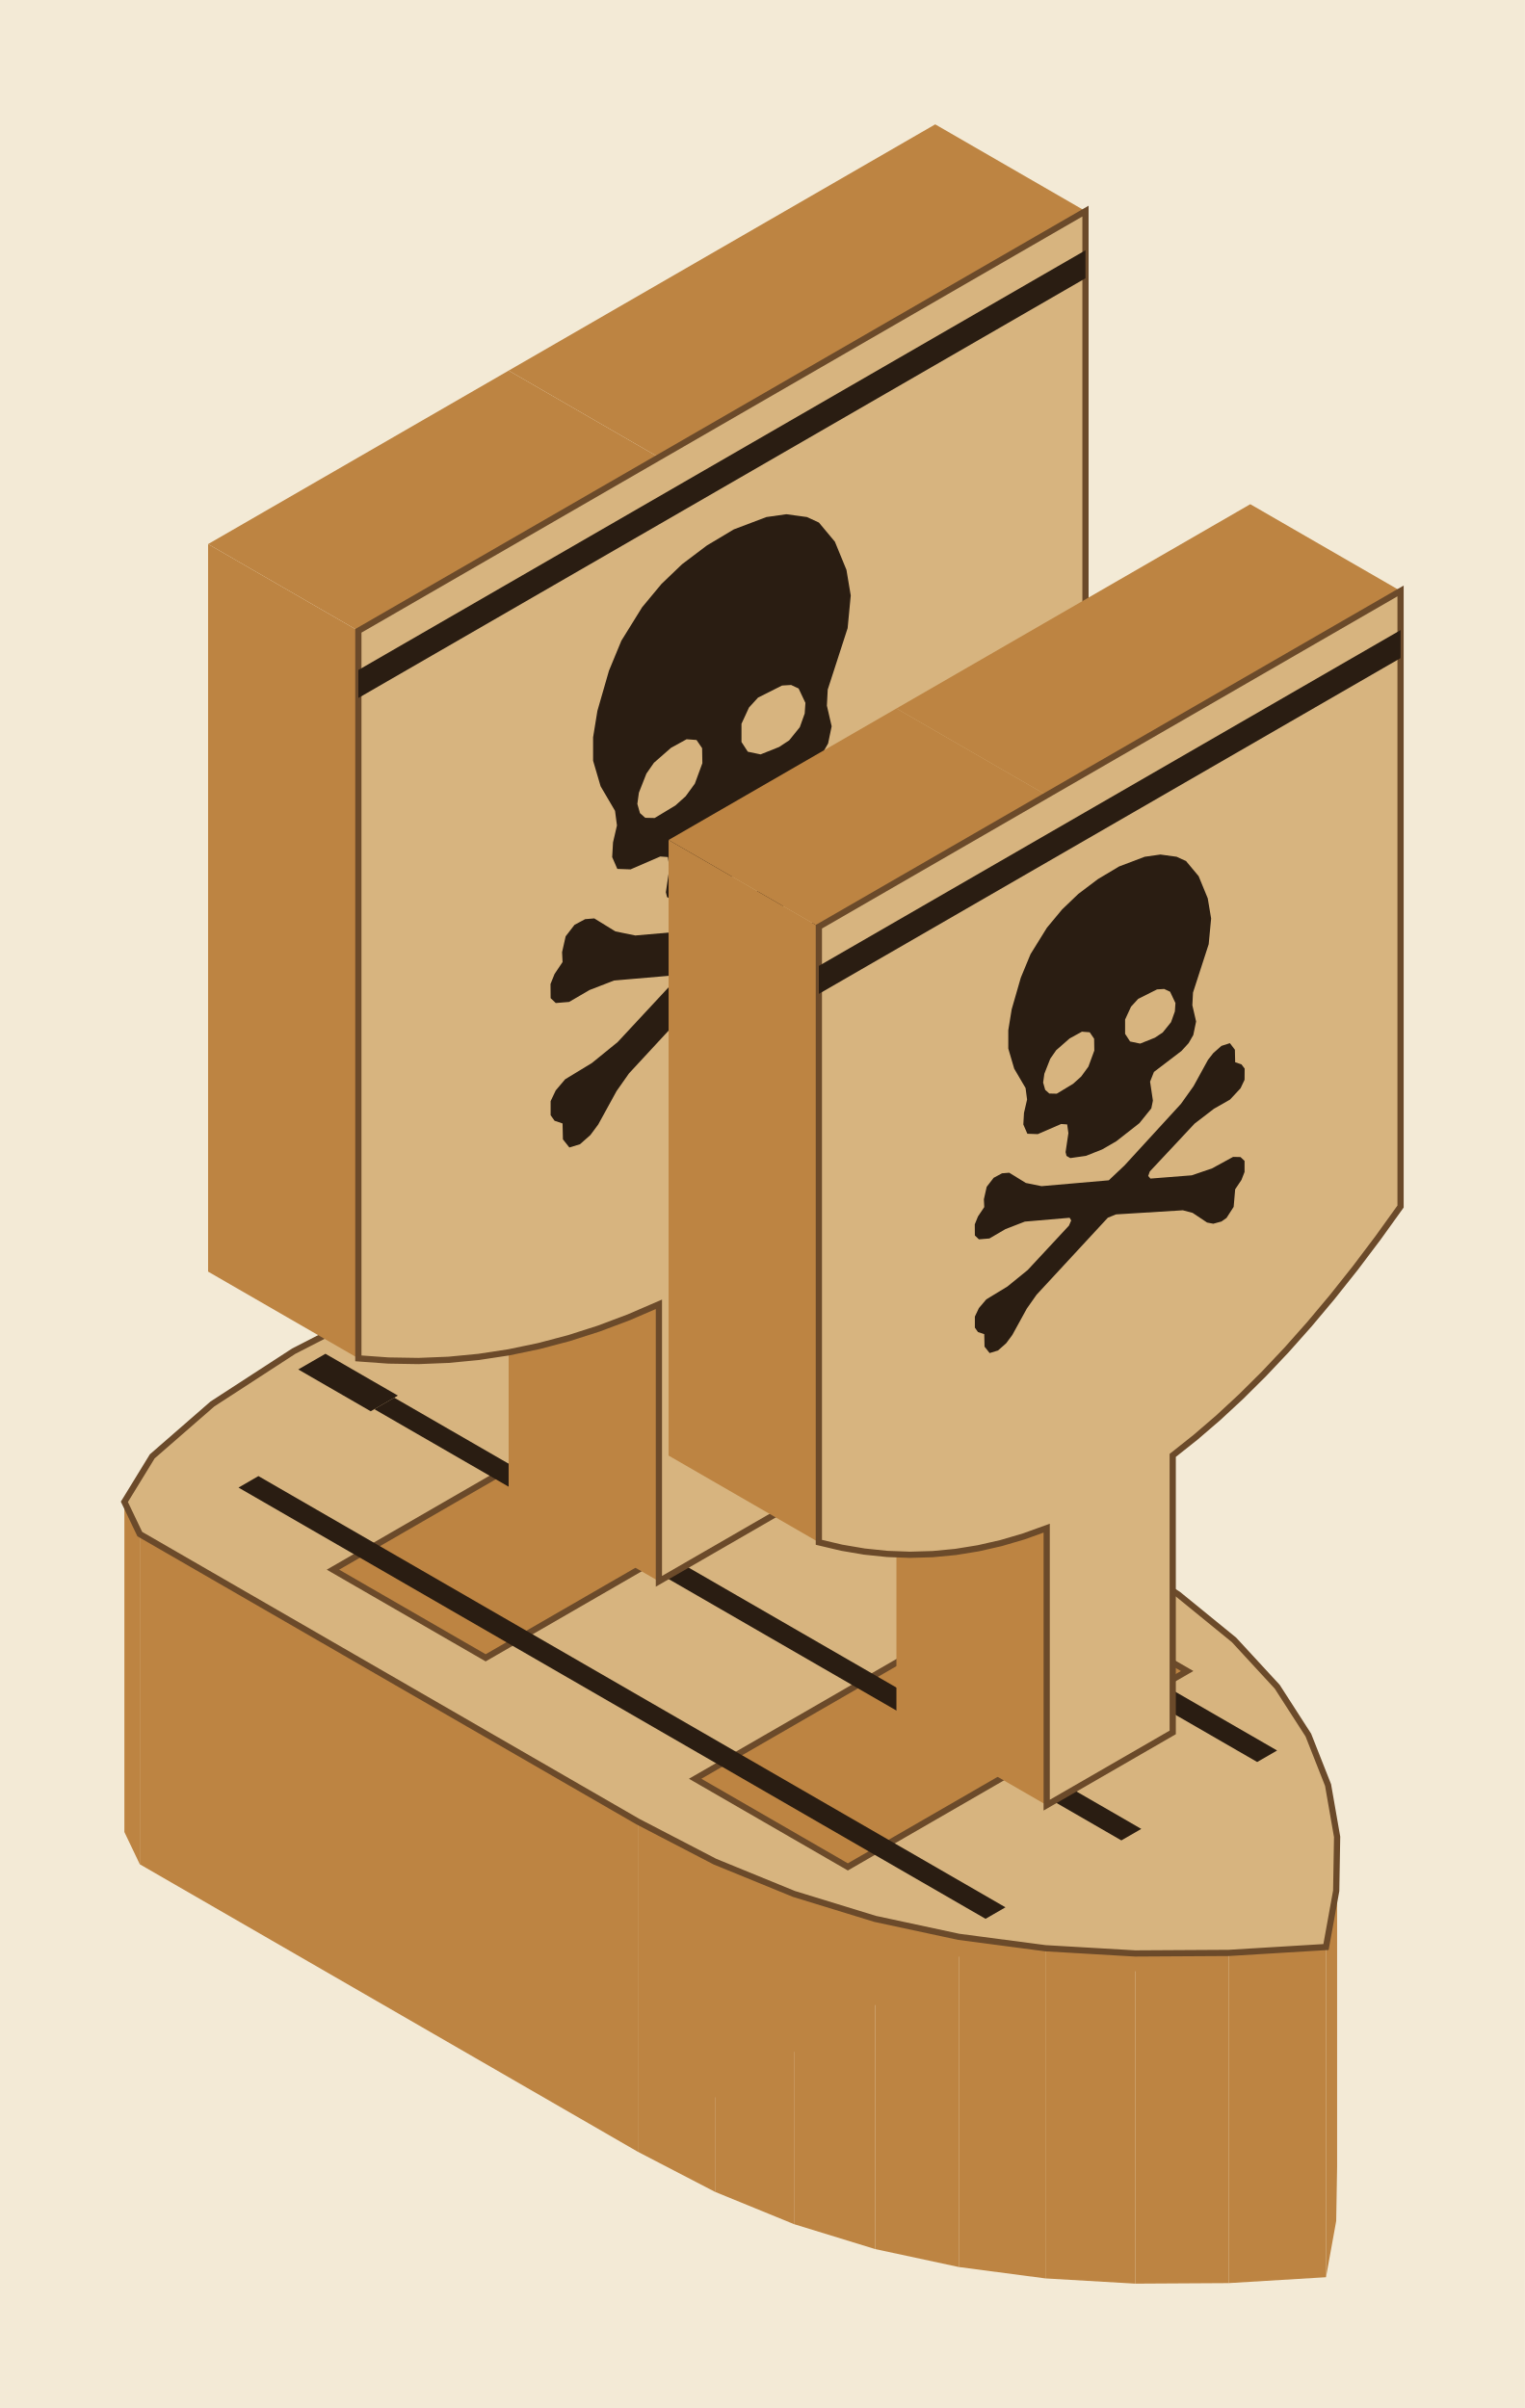
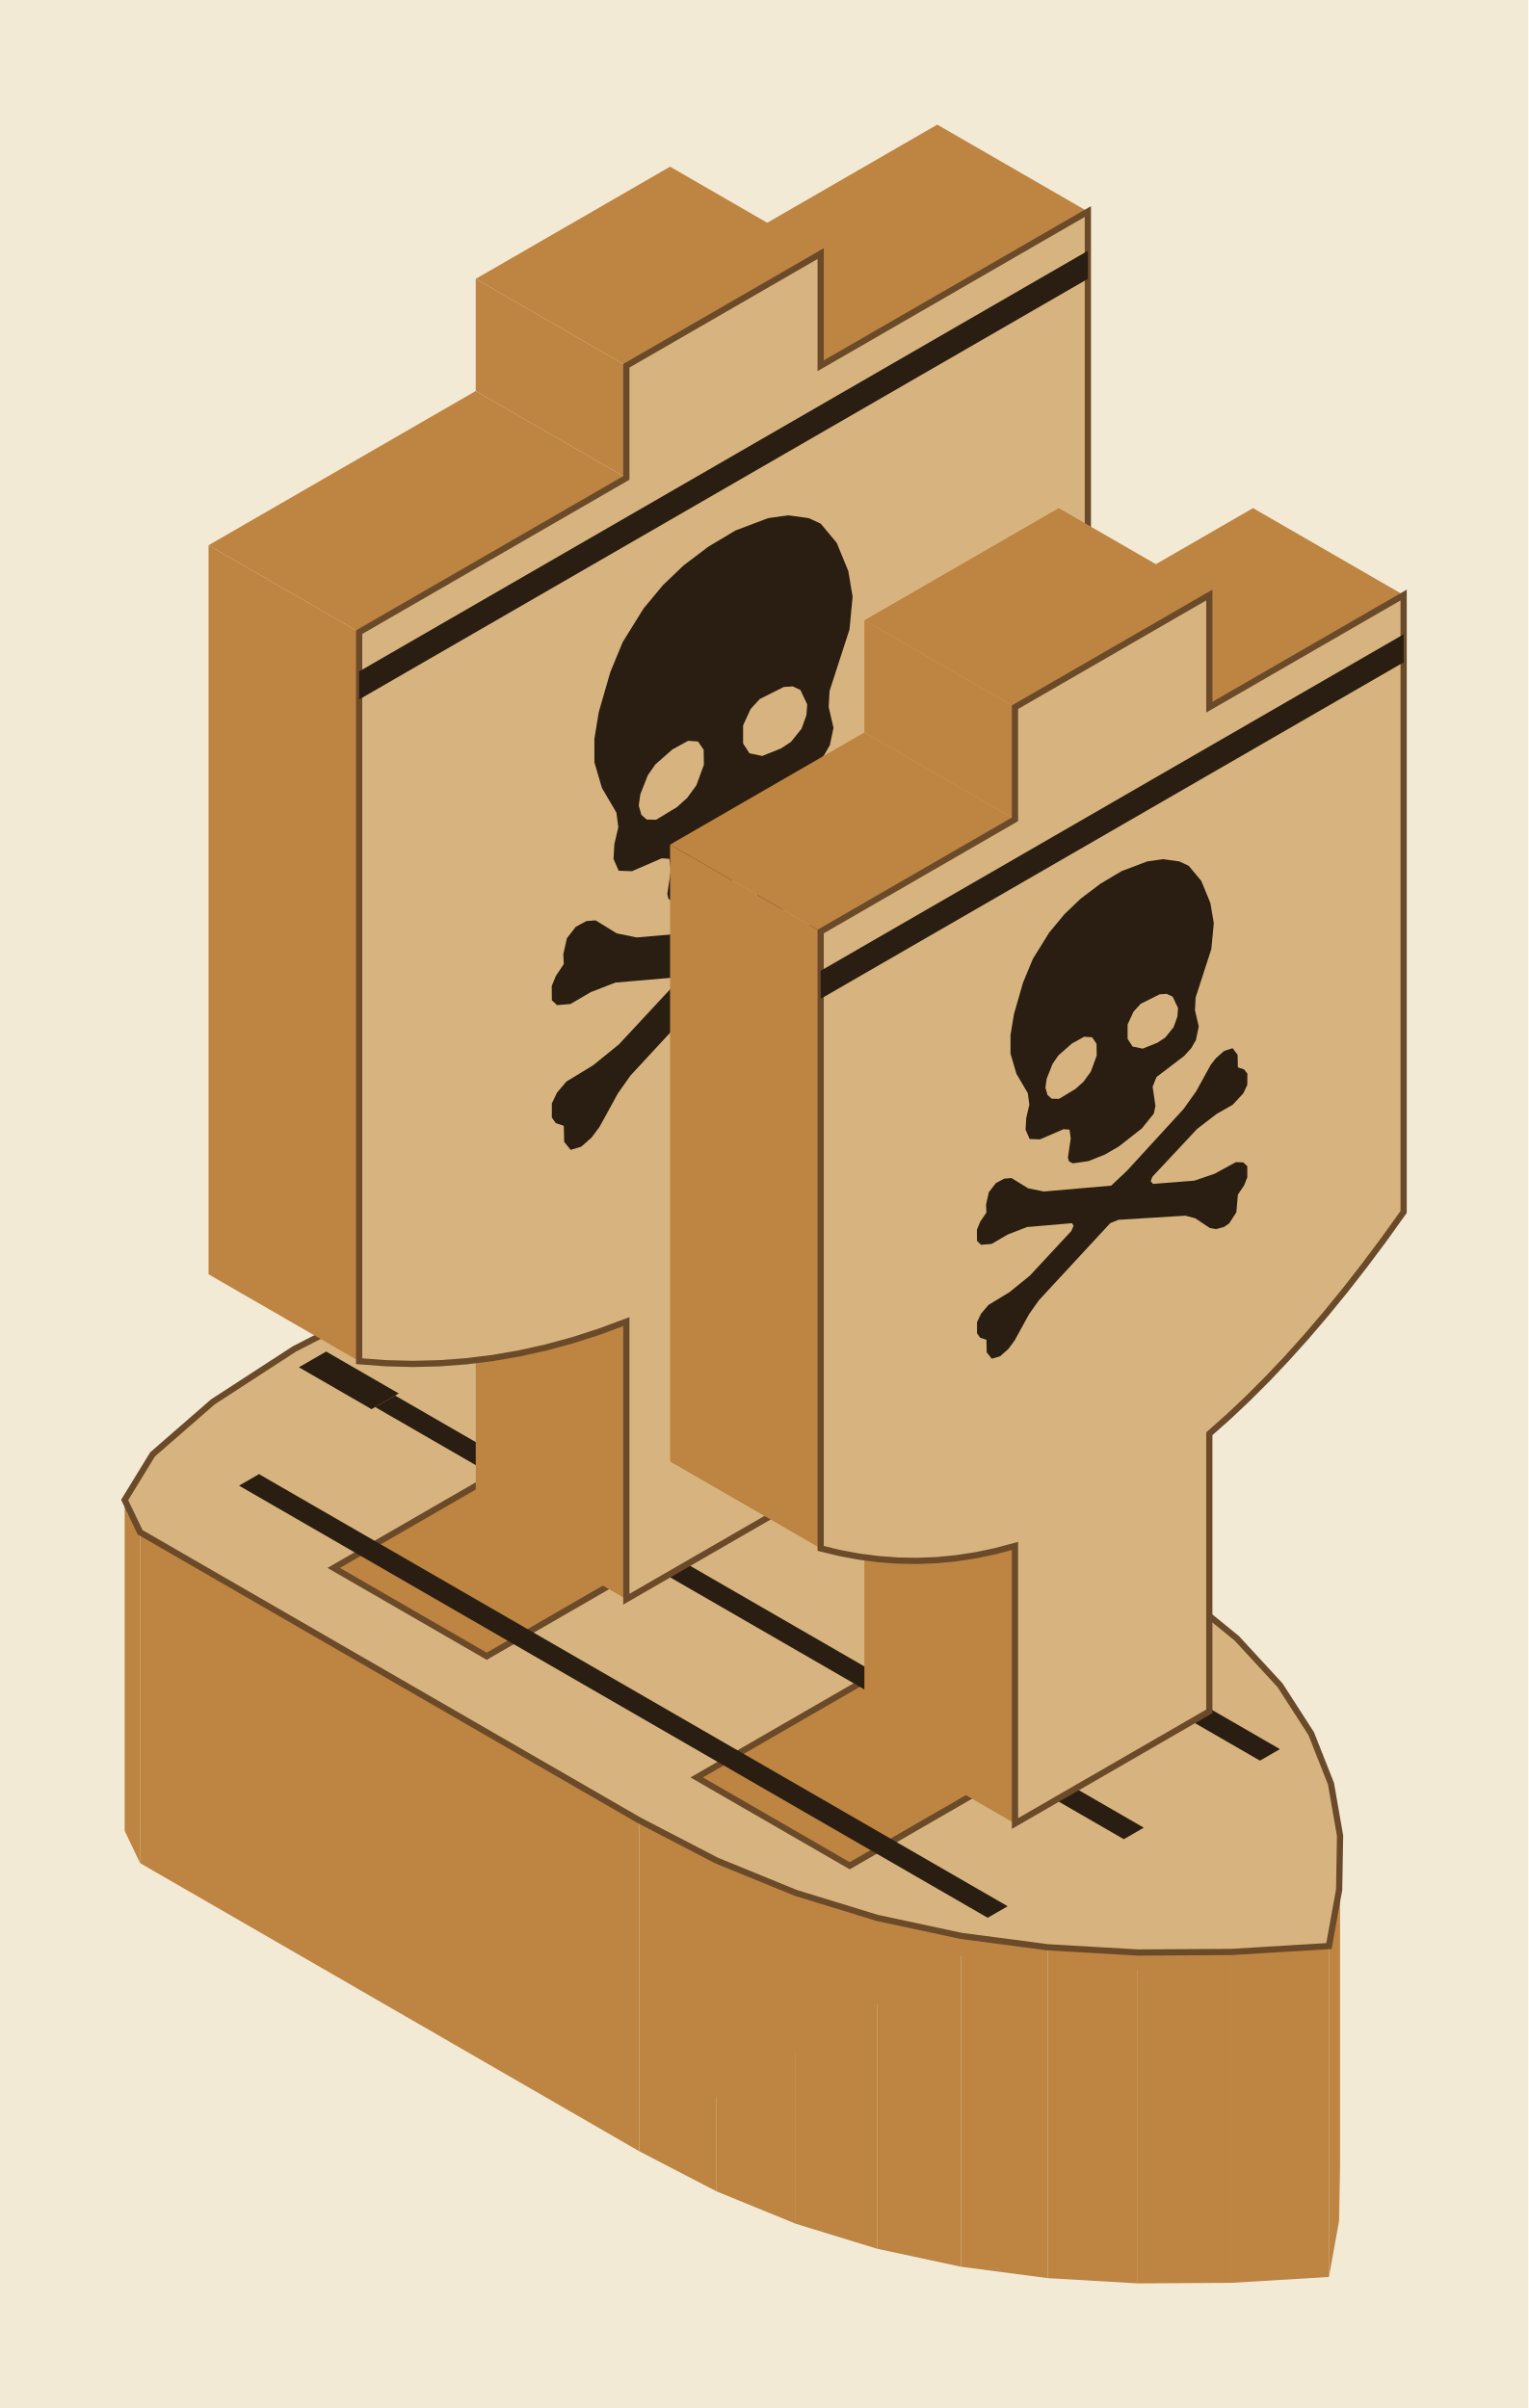
- <svg xmlns="http://www.w3.org/2000/svg" width="245.198" height="387.252" viewBox="0 0 245.198 387.252">
-   <rect width="245.198" height="387.252" fill="#f3ead6" />
-   <path d="M20 241.525L22.48 246.713L22.48 299.813L20 294.625Z" fill="hsl(32,48%,50%)" />
-   <path d="M22.48 246.713L102.558 292.946L102.558 346.046L22.48 299.813Z" fill="hsl(32,48%,50%)" />
-   <path d="M102.558 292.946L114.968 299.391L114.968 352.491L102.558 346.046Z" fill="hsl(32,48%,50%)" />
-   <path d="M114.968 299.391L127.668 304.585L127.668 357.685L114.968 352.491Z" fill="hsl(32,48%,50%)" />
-   <path d="M127.668 304.585L140.717 308.594L140.717 361.694L127.668 357.685Z" fill="hsl(32,48%,50%)" />
-   <path d="M140.717 308.594L154.171 311.481L154.171 364.581L140.717 361.694Z" fill="hsl(32,48%,50%)" />
-   <path d="M154.171 311.481L168.09 313.312L168.09 366.412L154.171 364.581Z" fill="hsl(32,48%,50%)" />
-   <path d="M168.09 313.312L182.531 314.152L182.531 367.252L168.09 366.412Z" fill="hsl(32,48%,50%)" />
-   <path d="M182.531 314.152L197.552 314.067L197.552 367.167L182.531 367.252Z" fill="hsl(32,48%,50%)" />
-   <path d="M197.552 314.067L213.211 313.12L213.211 366.22L197.552 367.167Z" fill="hsl(32,48%,50%)" />
-   <path d="M213.211 313.12L214.85 304.079L214.85 357.179L213.211 366.22Z" fill="hsl(32,48%,50%)" />
-   <path d="M214.85 304.079L214.999 295.407L214.999 348.507L214.85 357.179Z" fill="hsl(32,48%,50%)" />
-   <path d="M108.098 220.933L132.65 235.108L132.65 288.208L108.098 274.033Z" fill="hsl(32,48%,50%)" />
-   <path d="M53.538 252.433L108.098 220.933L108.098 274.033L53.538 305.533Z" fill="hsl(32,48%,50%)" />
-   <path d="M166.336 254.557L190.888 268.732L190.888 321.832L166.336 307.657Z" fill="hsl(32,48%,50%)" />
-   <path d="M111.777 286.057L166.336 254.557L166.336 307.657L111.777 339.157Z" fill="hsl(32,48%,50%)" />
-   <path d="M98.19 203.002L89.204 201.57L76.532 204.157L61.95 209.739L47.231 217.292L34.15 225.79L24.482 234.209L20 241.525L22.48 246.713L102.558 292.946L114.968 299.391L127.668 304.585L140.717 308.594L154.171 311.481L168.09 313.312L182.531 314.152L197.552 314.067L213.211 313.12L214.85 304.079L214.999 295.407L213.543 287.07L210.372 279.034L205.371 271.266L198.428 263.732L189.431 256.4L178.268 249.235L98.19 203.002ZM108.098 220.933L132.65 235.108L78.09 266.608L53.538 252.433ZM166.336 254.557L190.888 268.732L136.328 300.232L111.777 286.057Z" fill="hsl(36,52%,67%)" fill-rule="evenodd" stroke="#6b4a2a" stroke-width="1" />
-   <path d="M85.232 212.164L205.349 281.514L202.145 283.363L82.029 214.013Z" fill="#2a1d12" fill-rule="nonzero" />
-   <path d="M63.392 224.773L183.509 294.123L180.306 295.972L60.189 226.622Z" fill="#2a1d12" fill-rule="nonzero" />
-   <path d="M41.553 237.382L161.67 306.732L158.467 308.581L38.35 239.231Z" fill="#2a1d12" fill-rule="nonzero" />
-   <path d="M52.327 217.712L63.975 224.437L59.607 226.959L47.959 220.234Z" fill="#2a1d12" fill-rule="nonzero" />
+ <svg xmlns="http://www.w3.org/2000/svg" width="245.198" height="386.439" viewBox="0 0 245.198 386.439">
+   <rect width="245.198" height="386.439" fill="#f3ead6" />
+   <path d="M20 240.712L22.48 245.9L22.48 299L20 293.812Z" fill="hsl(32,48%,50%)" />
+   <path d="M22.48 245.9L102.558 292.133L102.558 345.233L22.48 299Z" fill="hsl(32,48%,50%)" />
+   <path d="M102.558 292.133L114.968 298.578L114.968 351.678L102.558 345.233Z" fill="hsl(32,48%,50%)" />
+   <path d="M114.968 298.578L127.668 303.772L127.668 356.872L114.968 351.678Z" fill="hsl(32,48%,50%)" />
+   <path d="M127.668 303.772L140.717 307.781L140.717 360.881L127.668 356.872Z" fill="hsl(32,48%,50%)" />
+   <path d="M140.717 307.781L154.171 310.668L154.171 363.768L140.717 360.881Z" fill="hsl(32,48%,50%)" />
+   <path d="M154.171 310.668L168.09 312.499L168.09 365.599L154.171 363.768Z" fill="hsl(32,48%,50%)" />
+   <path d="M168.09 312.499L182.531 313.339L182.531 366.439L168.09 365.599Z" fill="hsl(32,48%,50%)" />
+   <path d="M182.531 313.339L197.552 313.254L197.552 366.354L182.531 366.439Z" fill="hsl(32,48%,50%)" />
+   <path d="M197.552 313.254L213.211 312.307L213.211 365.407L197.552 366.354Z" fill="hsl(32,48%,50%)" />
+   <path d="M213.211 312.307L214.85 303.266L214.85 356.366L213.211 365.407Z" fill="hsl(32,48%,50%)" />
+   <path d="M214.85 303.266L214.999 294.594L214.999 347.694L214.85 356.366Z" fill="hsl(32,48%,50%)" />
+   <path d="M108.098 220.12L132.65 234.295L132.65 287.395L108.098 273.22Z" fill="hsl(32,48%,50%)" />
+   <path d="M53.538 251.62L108.098 220.12L108.098 273.22L53.538 304.72Z" fill="hsl(32,48%,50%)" />
+   <path d="M166.336 253.744L190.888 267.919L190.888 321.019L166.336 306.844Z" fill="hsl(32,48%,50%)" />
+   <path d="M111.777 285.244L166.336 253.744L166.336 306.844L111.777 338.344Z" fill="hsl(32,48%,50%)" />
+   <path d="M98.19 202.188L89.204 200.757L76.532 203.344L61.95 208.926L47.231 216.479L34.15 224.977L24.482 233.396L20 240.712L22.48 245.9L102.558 292.133L114.968 298.578L127.668 303.772L140.717 307.781L154.171 310.668L168.09 312.499L182.531 313.339L197.552 313.254L213.211 312.307L214.85 303.266L214.999 294.594L213.543 286.257L210.372 278.221L205.371 270.453L198.428 262.919L189.431 255.587L178.268 248.421L98.19 202.188ZM108.098 220.12L132.65 234.295L78.09 265.795L53.538 251.62ZM166.336 253.744L190.888 267.919L136.328 299.419L111.777 285.244Z" fill="hsl(36,52%,67%)" fill-rule="evenodd" stroke="#6b4a2a" stroke-width="1" />
+   <path d="M85.232 211.351L205.349 280.7L202.145 282.55L82.029 213.2Z" fill="#2a1d12" fill-rule="nonzero" />
+   <path d="M63.392 223.96L183.509 293.309L180.306 295.159L60.189 225.809Z" fill="#2a1d12" fill-rule="nonzero" />
+   <path d="M41.553 236.569L161.67 305.918L158.467 307.768L38.35 238.418Z" fill="#2a1d12" fill-rule="nonzero" />
+   <path d="M52.327 216.899L63.975 223.624L59.607 226.146L47.959 219.421Z" fill="#2a1d12" fill-rule="nonzero" />
+   <path d="M100.491 76.7L57.622 101.45L33.46 87.5L76.328 62.75Z" fill="hsl(32,48%,50%)" />
  <path d="M57.622 101.45L57.622 218.45L33.46 204.5L33.46 87.5Z" fill="hsl(32,48%,50%)" />
-   <path d="M105.947 209.755L105.947 254.305L81.784 240.355L81.784 195.805Z" fill="hsl(32,48%,50%)" />
-   <path d="M174.536 33.95L105.947 73.55L81.784 59.6L150.374 20Z" fill="hsl(32,48%,50%)" />
-   <path d="M105.947 73.55L57.622 101.45L33.46 87.5L81.784 59.6Z" fill="hsl(32,48%,50%)" />
-   <path d="M57.622 101.45L57.622 218.45L62.455 218.798L67.287 218.876L72.12 218.683L76.952 218.219L81.784 217.485L86.617 216.48L91.449 215.205L96.282 213.659L101.114 211.842L105.947 209.755L105.947 254.305L126.212 242.605L126.212 198.055L131.044 194.562L135.876 190.799L140.709 186.765L145.541 182.46L150.374 177.885L155.206 173.039L160.038 167.923L164.871 162.536L169.703 156.878L174.536 150.95L174.536 33.95L105.947 73.55Z" fill="hsl(36,52%,67%)" fill-rule="evenodd" stroke="#6b4a2a" stroke-width="1" />
+   <path d="M100.491 212.092L100.491 256.642L76.328 242.692L76.328 198.142Z" fill="hsl(32,48%,50%)" />
+   <path d="M174.536 33.95L131.667 58.7L107.505 44.75L150.374 20Z" fill="hsl(32,48%,50%)" />
+   <path d="M131.667 40.7L100.491 58.7L76.328 44.75L107.505 26.75Z" fill="hsl(32,48%,50%)" />
+   <path d="M100.491 58.7L100.491 76.7L76.328 62.75L76.328 44.75Z" fill="hsl(32,48%,50%)" />
+   <path d="M100.491 76.7L57.622 101.45L57.622 218.45L61.909 218.773L66.196 218.882L70.483 218.779L74.77 218.462L79.056 217.933L83.343 217.191L87.63 216.235L91.917 215.067L96.204 213.686L100.491 212.092L100.491 256.642L131.667 238.642L131.667 194.092L135.954 190.736L140.241 187.167L144.528 183.385L148.815 179.391L153.102 175.183L157.388 170.762L161.675 166.129L165.962 161.282L170.249 156.223L174.536 150.95L174.536 33.95L131.667 58.7L131.667 40.7L100.491 58.7Z" fill="hsl(36,52%,67%)" fill-rule="evenodd" stroke="#6b4a2a" stroke-width="1" />
  <path d="M57.622 107.75L174.536 40.25L174.536 44.75L57.622 112.25Z" fill="#2a1d12" fill-rule="nonzero" />
  <path d="M113.662 87.724L117.997 85.133L123.233 83.151L126.436 82.697L129.754 83.151L131.672 84.036L134.242 87.115L136.102 91.644L136.793 95.763L136.294 101.012L133.091 110.9L132.957 113.48L133.724 116.802L133.149 119.571L132.19 121.232L130.732 122.826L125.113 127.112L124.326 129.094L124.902 132.969L124.576 134.553L122.14 137.576L117.422 141.274L114.545 142.935L111.227 144.253L108.024 144.707L107.256 144.264L107.065 143.489L107.64 139.613L107.391 137.83L106.163 137.742L101.388 139.813L99.259 139.735L98.434 137.842L98.568 135.483L99.201 132.748L98.894 130.4L96.573 126.447L95.365 122.339L95.365 118.574L96.056 114.322L97.916 107.866L99.911 103.038L103.248 97.657L106.355 93.914L109.673 90.736ZM107.889 120.268L105.147 122.671L103.938 124.41L102.73 127.477L102.481 129.282L102.903 130.766L103.747 131.519L105.262 131.552L108.599 129.537L110.248 128.053L111.725 126.026L112.934 122.738L112.895 120.324L111.994 119.006L110.402 118.884ZM121.89 112.185L120.433 113.779L119.224 116.404L119.224 119.327L120.241 120.888L122.293 121.32L125.285 120.124L126.896 119.061L128.603 116.946L129.39 114.743L129.505 113.037L128.411 110.723L127.203 110.158L125.745 110.247ZM92.373 148.738L94.08 147.819L95.557 147.697L98.952 149.79L102.155 150.443L115.887 149.247L119.09 146.224L130.636 133.623L133.206 130.013L136.16 124.631L137.234 123.258L138.903 121.785L140.629 121.232L141.645 122.571L141.703 125.129L142.988 125.561L143.64 126.425L143.621 128.717L142.796 130.456L140.648 132.759L137.368 134.63L133.417 137.664L124.269 147.442L123.943 148.361L124.403 148.893L132.842 148.228L136.985 146.811L141.281 144.463L142.796 144.497L143.621 145.283L143.621 147.542L142.988 149.17L141.703 151.085L141.396 154.673L139.938 156.932L138.903 157.663L137.234 158.117L135.968 157.873L133.015 155.902L131.02 155.371L117.364 156.212L115.695 156.888L101.138 172.623L99.144 175.458L96.19 180.839L94.924 182.544L93.255 184.017L91.548 184.538L90.513 183.231L90.455 180.673L89.17 180.241L88.537 179.344L88.537 177.085L89.362 175.347L90.877 173.564L95.173 170.951L99.316 167.584L107.755 158.504L108.215 157.441L107.889 156.899L98.741 157.685L94.79 159.213L91.51 161.129L89.362 161.306L88.537 160.52L88.518 158.25L89.17 156.633L90.455 154.717L90.378 153.123L90.954 150.576Z" fill="#2a1d12" fill-rule="nonzero" />
-   <path d="M131.667 149.035L131.667 248.035L107.505 234.085L107.505 135.085Z" fill="hsl(32,48%,50%)" />
-   <path d="M168.3 245.755L168.3 290.305L144.138 276.355L144.138 231.805Z" fill="hsl(32,48%,50%)" />
-   <path d="M225.198 95.035L168.3 127.885L144.138 113.935L201.036 81.085Z" fill="hsl(32,48%,50%)" />
-   <path d="M168.3 127.885L131.667 149.035L107.505 135.085L144.138 113.935Z" fill="hsl(32,48%,50%)" />
-   <path d="M131.667 149.035L131.667 248.035L135.331 248.9L138.994 249.523L142.657 249.902L146.321 250.039L149.984 249.932L153.647 249.583L157.31 248.99L160.974 248.155L164.637 247.077L168.3 245.755L168.3 290.305L188.565 278.605L188.565 234.055L192.229 231.147L195.892 227.995L199.555 224.6L203.218 220.963L206.882 217.082L210.545 212.959L214.208 208.592L217.872 203.983L221.535 199.13L225.198 194.035L225.198 95.035L168.3 127.885Z" fill="hsl(36,52%,67%)" fill-rule="evenodd" stroke="#6b4a2a" stroke-width="1" />
-   <path d="M131.667 155.335L225.198 101.335L225.198 105.835L131.667 159.835Z" fill="#2a1d12" fill-rule="nonzero" />
-   <path d="M176.53 141.383L179.943 139.343L184.065 137.782L186.586 137.425L189.198 137.782L190.708 138.48L192.731 140.903L194.196 144.469L194.74 147.711L194.347 151.843L191.825 159.628L191.72 161.659L192.324 164.274L191.871 166.454L191.116 167.761L189.968 169.017L185.544 172.39L184.925 173.95L185.378 177.002L185.122 178.248L183.204 180.628L179.49 183.539L177.225 184.847L174.613 185.884L172.091 186.242L171.487 185.893L171.336 185.283L171.789 182.232L171.593 180.828L170.627 180.759L166.867 182.389L165.191 182.328L164.542 180.837L164.648 178.98L165.146 176.827L164.904 174.979L163.077 171.867L162.126 168.633L162.126 165.669L162.67 162.322L164.134 157.239L165.705 153.439L168.332 149.202L170.778 146.256L173.39 143.754ZM171.986 167.003L169.827 168.894L168.875 170.263L167.924 172.678L167.728 174.099L168.06 175.267L168.724 175.86L169.917 175.886L172.544 174.299L173.843 173.131L175.005 171.536L175.957 168.947L175.926 167.046L175.217 166.009L173.964 165.913ZM183.008 160.639L181.86 161.894L180.909 163.96L180.909 166.262L181.709 167.491L183.325 167.831L185.68 166.889L186.949 166.053L188.292 164.388L188.911 162.653L189.002 161.31L188.141 159.489L187.19 159.044L186.043 159.114ZM159.771 189.415L161.115 188.691L162.277 188.596L164.95 190.243L167.471 190.757L178.282 189.816L180.803 187.436L189.893 177.516L191.916 174.674L194.241 170.437L195.087 169.356L196.4 168.197L197.759 167.761L198.56 168.816L198.605 170.83L199.616 171.17L200.13 171.85L200.115 173.654L199.465 175.023L197.774 176.836L195.192 178.309L192.082 180.698L184.88 188.395L184.623 189.119L184.986 189.537L191.629 189.014L194.891 187.898L198.273 186.05L199.465 186.076L200.115 186.695L200.115 188.473L199.616 189.755L198.605 191.263L198.363 194.087L197.216 195.866L196.4 196.441L195.087 196.798L194.09 196.607L191.765 195.055L190.195 194.637L179.444 195.299L178.131 195.831L166.671 208.218L165.101 210.45L162.775 214.686L161.779 216.029L160.465 217.188L159.122 217.598L158.306 216.569L158.261 214.556L157.249 214.216L156.751 213.509L156.751 211.731L157.4 210.363L158.593 208.959L161.975 206.902L165.237 204.252L171.88 197.104L172.242 196.267L171.986 195.84L164.784 196.458L161.673 197.661L159.091 199.17L157.4 199.309L156.751 198.69L156.736 196.903L157.249 195.63L158.261 194.122L158.2 192.867L158.653 190.862Z" fill="#2a1d12" fill-rule="nonzero" />
+   <path d="M162.844 131.492L131.667 149.492L107.505 135.542L138.682 117.542Z" fill="hsl(32,48%,50%)" />
+   <path d="M131.667 149.492L131.667 248.492L107.505 234.542L107.505 135.542Z" fill="hsl(32,48%,50%)" />
+   <path d="M162.844 248.092L162.844 292.642L138.682 278.692L138.682 234.142Z" fill="hsl(32,48%,50%)" />
+   <path d="M225.198 95.492L194.021 113.492L169.859 99.542L201.036 81.542Z" fill="hsl(32,48%,50%)" />
+   <path d="M194.021 95.492L162.844 113.492L138.682 99.542L169.859 81.542Z" fill="hsl(32,48%,50%)" />
+   <path d="M162.844 113.492L162.844 131.492L138.682 117.542L138.682 99.542Z" fill="hsl(32,48%,50%)" />
+   <path d="M162.844 131.492L131.667 149.492L131.667 248.492L134.785 249.244L137.903 249.82L141.021 250.22L144.138 250.444L147.256 250.492L150.374 250.364L153.491 250.06L156.609 249.58L159.727 248.924L162.844 248.092L162.844 292.642L194.021 274.642L194.021 230.092L197.139 227.324L200.257 224.38L203.374 221.26L206.492 217.964L209.61 214.492L212.727 210.844L215.845 207.02L218.963 203.02L222.081 198.844L225.198 194.492L225.198 95.492L194.021 113.492L194.021 95.492L162.844 113.492Z" fill="hsl(36,52%,67%)" fill-rule="evenodd" stroke="#6b4a2a" stroke-width="1" />
+   <path d="M131.667 155.792L225.198 101.792L225.198 106.292L131.667 160.292Z" fill="#2a1d12" fill-rule="nonzero" />
+   <path d="M176.53 141.84L179.943 139.8L184.065 138.24L186.586 137.882L189.198 138.24L190.708 138.937L192.731 141.361L194.196 144.926L194.74 148.169L194.347 152.301L191.825 160.085L191.72 162.117L192.324 164.732L191.871 166.911L191.116 168.219L189.968 169.474L185.544 172.847L184.925 174.408L185.378 177.459L185.122 178.705L183.204 181.085L179.49 183.997L177.225 185.304L174.613 186.342L172.091 186.699L171.487 186.351L171.336 185.74L171.789 182.689L171.593 181.286L170.627 181.216L166.867 182.846L165.191 182.785L164.542 181.295L164.648 179.438L165.146 177.285L164.904 175.437L163.077 172.324L162.126 169.09L162.126 166.126L162.67 162.779L164.134 157.697L165.705 153.896L168.332 149.66L170.778 146.713L173.39 144.211ZM171.986 167.46L169.827 169.352L168.875 170.72L167.924 173.135L167.728 174.556L168.06 175.724L168.724 176.317L169.917 176.343L172.544 174.757L173.843 173.588L175.005 171.993L175.957 169.404L175.926 167.504L175.217 166.466L173.964 166.371ZM183.008 161.097L181.86 162.352L180.909 164.418L180.909 166.719L181.709 167.948L183.325 168.288L185.68 167.347L186.949 166.51L188.292 164.845L188.911 163.11L189.002 161.768L188.141 159.946L187.19 159.501L186.043 159.571ZM159.771 189.872L161.115 189.149L162.277 189.053L164.95 190.7L167.471 191.215L178.282 190.273L180.803 187.893L189.893 177.973L191.916 175.131L194.241 170.895L195.087 169.814L196.4 168.654L197.759 168.219L198.56 169.273L198.605 171.287L199.616 171.627L200.13 172.307L200.115 174.111L199.465 175.48L197.774 177.293L195.192 178.767L192.082 181.155L184.88 188.852L184.623 189.576L184.986 189.994L191.629 189.471L194.891 188.356L198.273 186.507L199.465 186.534L200.115 187.153L200.115 188.931L199.616 190.212L198.605 191.72L198.363 194.545L197.216 196.323L196.4 196.898L195.087 197.256L194.09 197.064L191.765 195.512L190.195 195.094L179.444 195.756L178.131 196.288L166.671 208.675L165.101 210.907L162.775 215.144L161.779 216.486L160.465 217.646L159.122 218.055L158.306 217.027L158.261 215.013L157.249 214.673L156.751 213.967L156.751 212.189L157.4 210.82L158.593 209.416L161.975 207.359L165.237 204.709L171.88 197.561L172.242 196.724L171.986 196.297L164.784 196.916L161.673 198.119L159.091 199.627L157.4 199.766L156.751 199.147L156.736 197.36L157.249 196.088L158.261 194.58L158.2 193.324L158.653 191.319Z" fill="#2a1d12" fill-rule="nonzero" />
</svg>
